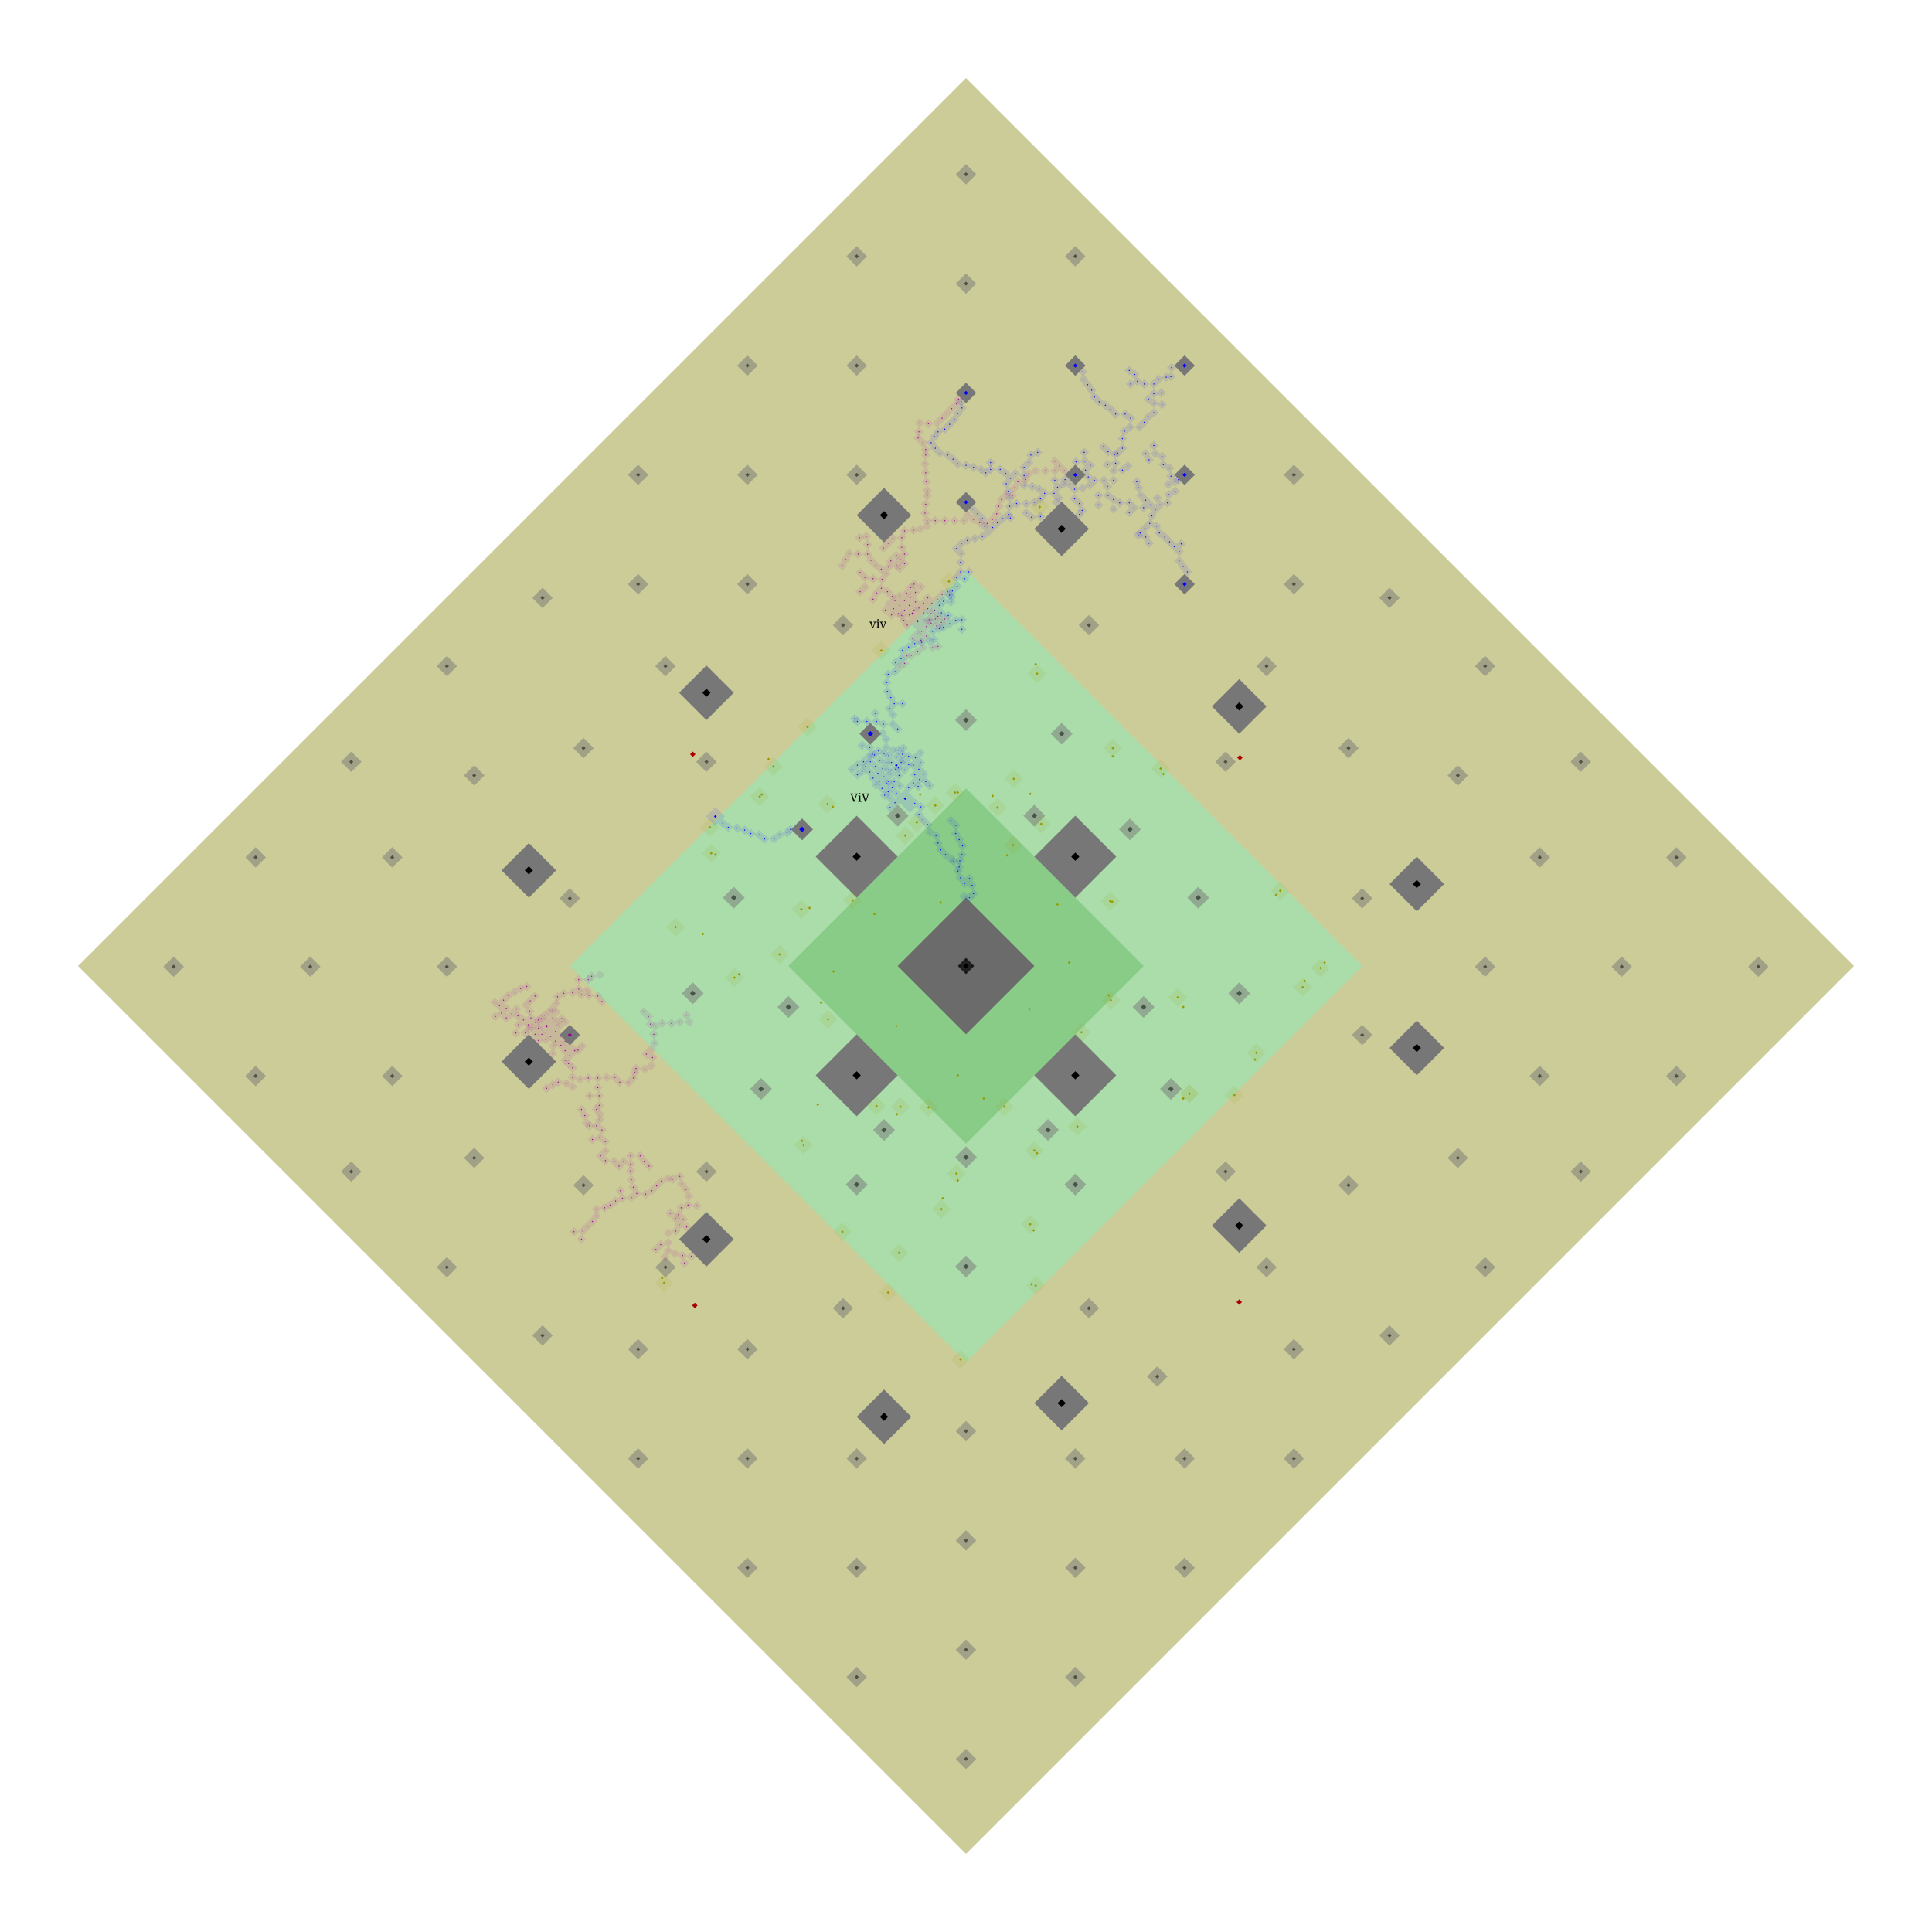
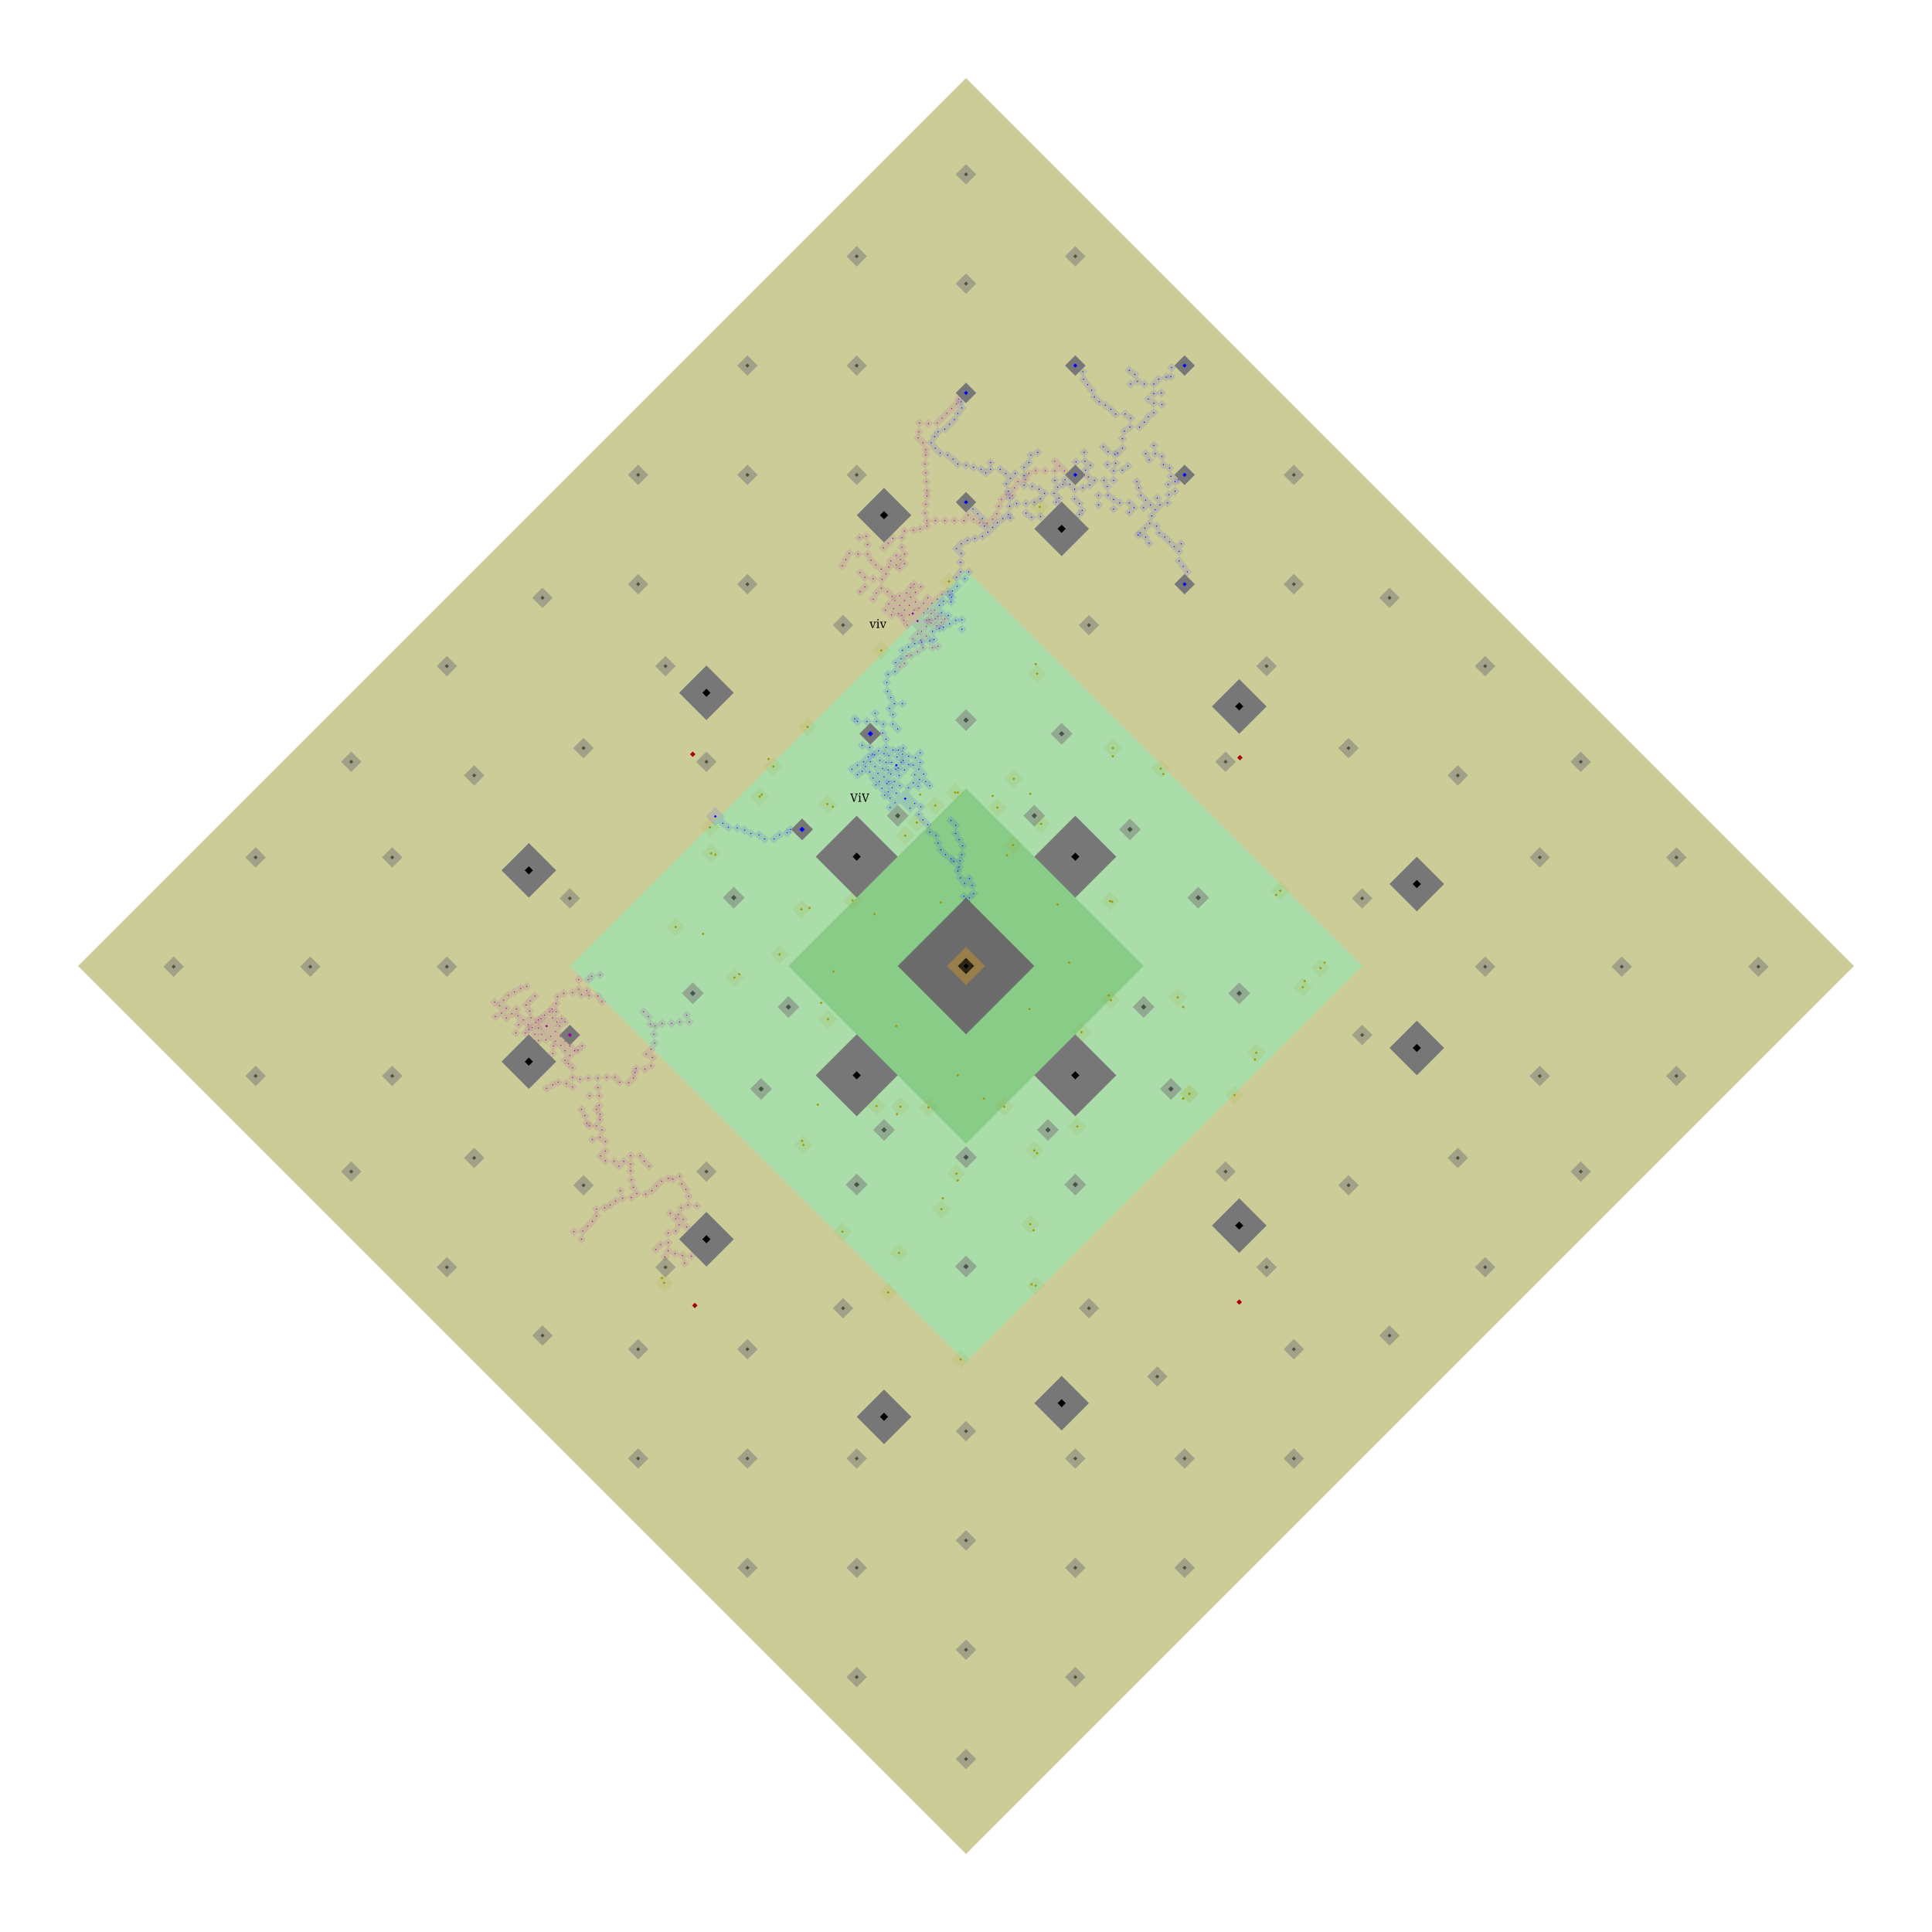
<svg xmlns="http://www.w3.org/2000/svg" id="state-map" version="1.1" viewBox="0 0 2000 2000">
  <style>
svg { background: #aaa; font: 1em serif; }
.concrete { fill: #777; }
.influence { fill-opacity: 0.1; stroke-width: 0; }

.state .labs { fill: #000; fill-opacity: 0.5; }
.state .forts { fill: #000; }
.state .other { fill: #990; }
/*.state .other { display: none; }*/

.viv-1 .alliance { fill: #00f; }
.viv-1 .labs { fill: #00f; }

.viv-2 .alliance { fill: #909; }
.viv-2 .labs { fill: #909; }

.new { fill: #563; }
.old { fill: #900; }
</style>
  <defs>
    <pattern id="capital-grid" width="2%" height="2%">
      <rect x="0" y="0" width="2" height="2" stroke="#000" stroke-width="0.1" class="concrete" />
    </pattern>
    <symbol id="lab1" width="15" height="15">
      <rect x="0" y="0" width="15" height="15" class="concrete" />
      <rect x="6" y="6" width="3" height="3" class="lab" />
    </symbol>
    <symbol id="lab2" width="15" height="15">
      <rect x="0" y="0" width="15" height="15" class="concrete" />
      <rect x="6" y="6" width="3" height="3" class="lab" />
    </symbol>
    <symbol id="lab3" width="16" height="16">
      <rect x="0" y="0" width="16" height="16" class="concrete" />
      <rect x="6" y="6" width="4" height="4" class="lab" />
    </symbol>
    <symbol id="lab4" width="16" height="16">
      <rect x="0" y="0" width="16" height="16" class="concrete" />
      <rect x="6" y="6" width="4" height="4" class="lab" />
    </symbol>
    <symbol id="bunker" width="40" height="40">
      <rect x="0" y="0" width="40" height="40" class="concrete" />
      <rect x="17" y="17" width="6" height="6" class="fort" />
    </symbol>
    <symbol id="facility" width="60" height="60">
      <rect x="0" y="0" width="60" height="60" class="concrete" />
      <rect x="27" y="27" width="6" height="6" class="fort" />
    </symbol>
    <symbol id="hq" width="14" height="14">
      <rect x="0" y="0" width="14" height="14" class="influence" />
      <rect x="6" y="6" width="2" height="2" />
    </symbol>
    <symbol id="trap" width="2" height="2">
      <rect x="0" y="0" width="2" height="2" />
    </symbol>
    <symbol id="tower" width="7" height="7">
      <rect x="0" y="0" width="7" height="7" class="influence" />
      <rect x="3" y="3" width="1" height="1" />
    </symbol>
  </defs>
  <g transform="scale(-1,1) translate(-1650, 350) rotate(-135, 650, 650)">
    <g class="state">
      <rect x="0" y="0" height="1300" width="1300" fill="#cc9" />
      <rect x="360" y="360" height="580" width="580" fill="#ada" />
      <rect x="520" y="520" height="260" width="260" fill="#8c8" />
      <rect x="600" y="600" height="100" width="100" fill="url(#capital-grid)" />
+       <rect x="636" y="636" height="28" width="28" fill="#fa0" fill-opacity="0.3" />
      <rect x="603" y="1003" height="4" width="4" fill="#a00" />
      <rect x="201" y="598" height="4" width="4" fill="#a00" />
      <rect x="602" y="202" height="4" width="4" fill="#a00" />
      <rect x="1001" y="600" height="4" width="4" fill="#a00" />
      <g fill="#000">
        <rect x="644" y="644" height="12" width="12" fill-opacity="0.7" />
        <rect x="645" y="645" height="1" width="1" />
        <rect x="654" y="645" height="1" width="1" />
        <rect x="645" y="654" height="1" width="1" />
        <rect x="654" y="654" height="1" width="1" />
        <rect x="648" y="648" height="4" width="4" />
      </g>
      <g class="forts">
        <use href="#facility" x="620" y="780" />
        <use href="#facility" x="460" y="620" />
        <use href="#facility" x="780" y="620" />
        <use href="#facility" x="620" y="460" />
        <use href="#bunker" x="380" y="1020" />
        <use href="#bunker" x="640" y="1020" />
        <use href="#bunker" x="900" y="1020" />
        <use href="#bunker" x="1020" y="360" />
        <use href="#bunker" x="1020" y="620" />
        <use href="#bunker" x="1020" y="880" />
        <use href="#bunker" x="240" y="360" />
        <use href="#bunker" x="240" y="620" />
        <use href="#bunker" x="240" y="880" />
        <use href="#bunker" x="380" y="240" />
        <use href="#bunker" x="640" y="240" />
        <use href="#bunker" x="900" y="240" />
      </g>
      <g class="labs">
        <use href="#lab1" x="1082" y="522" />
        <use href="#lab1" x="1142" y="422" />
        <use href="#lab1" x="1242" y="482" />
        <use href="#lab1" x="762" y="1242" />
        <use href="#lab1" x="842" y="1162" />
        <use href="#lab1" x="1002" y="1162" />
        <use href="#lab1" x="802" y="42" />
        <use href="#lab1" x="982" y="142" />
        <use href="#lab1" x="1082" y="42" />
        <use href="#lab1" x="862" y="142" />
        <use href="#lab1" x="882" y="302" />
        <use href="#lab1" x="1082" y="1242" />
        <use href="#lab1" x="1242" y="202" />
        <use href="#lab1" x="642" y="1082" />
        <use href="#lab1" x="802" y="982" />
        <use href="#lab1" x="1242" y="1082" />
        <use href="#lab1" x="202" y="642" />
        <use href="#lab1" x="202" y="762" />
        <use href="#lab1" x="122" y="282" />
        <use href="#lab1" x="122" y="442" />
        <use href="#lab1" x="142" y="982" />
        <use href="#lab1" x="42" y="202" />
        <use href="#lab1" x="62" y="62" />
        <use href="#lab1" x="122" y="602" />
        <use href="#lab1" x="202" y="362" />
        <use href="#lab1" x="302" y="482" />
        <use href="#lab1" x="42" y="522" />
        <use href="#lab1" x="202" y="42" />
        <use href="#lab1" x="222" y="222" />
        <use href="#lab1" x="282" y="122" />
        <use href="#lab1" x="1142" y="302" />
        <use href="#lab1" x="42" y="1082" />
        <use href="#lab1" x="1082" y="642" />
        <use href="#lab1" x="1162" y="682" />
        <use href="#lab1" x="1242" y="762" />
        <use href="#lab1" x="982" y="402" />
        <use href="#lab1" x="1222" y="1222" />
        <use href="#lab1" x="162" y="1122" />
        <use href="#lab1" x="302" y="1142" />
        <use href="#lab1" x="402" y="982" />
        <use href="#lab1" x="522" y="42" />
        <use href="#lab1" x="602" y="122" />
        <use href="#lab1" x="642" y="202" />
        <use href="#lab1" x="762" y="202" />
        <use href="#lab1" x="982" y="802" />
        <use href="#lab1" x="422" y="1142" />
        <use href="#lab1" x="42" y="802" />
        <use href="#lab1" x="142" y="862" />
        <use href="#lab1" x="202" y="1242" />
        <use href="#lab1" x="482" y="1242" />
        <use href="#lab1" x="522" y="1082" />
        <use href="#lab1" x="682" y="1162" />
        <use href="#lab1" x="922" y="1082" />
        <use href="#lab1" x="362" y="202" />
        <use href="#lab1" x="442" y="122" />
        <use href="#lab1" x="482" y="302" />
        <use href="#lab1" x="1122" y="162" />
        <use href="#lab2" x="1222" y="602" />
        <use href="#lab2" x="1242" y="342" />
        <use href="#lab2" x="682" y="62" />
        <use href="#lab2" x="922" y="1242" />
        <use href="#lab2" x="942" y="42" />
        <use href="#lab2" x="1022" y="262" />
        <use href="#lab2" x="1142" y="1142" />
        <use href="#lab2" x="602" y="982" />
        <use href="#lab2" x="762" y="1082" />
        <use href="#lab2" x="42" y="942" />
        <use href="#lab2" x="62" y="682" />
        <use href="#lab2" x="262" y="1022" />
        <use href="#lab2" x="302" y="682" />
        <use href="#lab2" x="42" y="362" />
        <use href="#lab2" x="202" y="522" />
        <use href="#lab2" x="302" y="302" />
        <use href="#lab2" x="682" y="302" />
        <use href="#lab2" x="142" y="142" />
        <use href="#lab2" x="982" y="602" />
        <use href="#lab2" x="342" y="1242" />
        <use href="#lab2" x="62" y="1222" />
        <use href="#lab2" x="602" y="1222" />
        <use href="#lab2" x="362" y="42" />
        <use href="#lab2" x="482" y="202" />
        <use href="#lab2" x="1222" y="62" />
        <use href="#lab3" x="822" y="422" />
        <use href="#lab3" x="402" y="562" />
        <use href="#lab3" x="422" y="422" />
        <use href="#lab3" x="822" y="822" />
        <use href="#lab3" x="422" y="822" />
        <use href="#lab3" x="702" y="402" />
        <use href="#lab3" x="402" y="702" />
        <use href="#lab3" x="482" y="742" />
        <use href="#lab3" x="522" y="862" />
        <use href="#lab3" x="862" y="622" />
        <use href="#lab3" x="882" y="742" />
        <use href="#lab3" x="502" y="502" />
        <use href="#lab3" x="562" y="402" />
        <use href="#lab3" x="862" y="522" />
        <use href="#lab4" x="742" y="482" />
        <use href="#lab4" x="702" y="802" />
        <use href="#lab4" x="462" y="582" />
        <use href="#lab4" x="802" y="702" />
        <use href="#lab4" x="582" y="462" />
      </g>
      <g class="other">
        <use href="#hq" x="802" y="692" />
        <use href="#hq" x="679" y="510" />
        <use href="#hq" x="702" y="934" />
        <use href="#hq" x="812" y="936" />
        <use href="#hq" x="347" y="461" />
        <use href="#hq" x="912" y="937" />
        <use href="#hq" x="910" y="695" />
        <use href="#hq" x="901" y="382" />
        <use href="#hq" x="501" y="407" />
        <use href="#hq" x="713" y="386" />
        <use href="#hq" x="724" y="512" />
        <use href="#hq" x="762" y="778" />
        <use href="#hq" x="694" y="783" />
        <use href="#hq" x="660" y="863" />
        <use href="#hq" x="190" y="632" />
        <use href="#hq" x="608" y="774" />
        <use href="#hq" x="492" y="588" />
        <use href="#hq" x="460" y="358" />
        <use href="#hq" x="1033" y="925" />
        <use href="#hq" x="465" y="804" />
        <use href="#hq" x="515" y="788" />
        <use href="#hq" x="351" y="359" />
        <use href="#hq" x="616" y="918" />
        <use href="#hq" x="558" y="458" />
        <use href="#hq" x="874" y="381" />
        <use href="#hq" x="475" y="606" />
        <use href="#hq" x="512" y="567" />
        <use href="#hq" x="393" y="631" />
        <use href="#hq" x="607" y="444" />
        <use href="#hq" x="447" y="483" />
        <use href="#hq" x="792" y="367" />
        <use href="#hq" x="745" y="352" />
        <use href="#hq" x="648" y="930" />
        <use href="#hq" x="930" y="645" />
        <use href="#hq" x="557" y="932" />
        <use href="#hq" x="712" y="784" />
        <use href="#hq" x="928" y="468" />
        <use href="#hq" x="815" y="745" />
        <use href="#hq" x="564" y="805" />
        <use href="#hq" x="713" y="386" />
        <use href="#hq" x="782" y="736" />
        <use href="#hq" x="775" y="465" />
        <use href="#hq" x="738" y="783" />
        <use href="#hq" x="384" y="482" />
        <use href="#hq" x="539" y="912" />
        <use href="#hq" x="503" y="705" />
        <use href="#hq" x="358" y="539" />
        <use href="#hq" x="766" y="697" />
        <use href="#hq" x="484" y="498" />
        <use href="#hq" x="568" y="512" />
        <use href="#hq" x="796" y="585" />
        <use href="#hq" x="459" y="884" />
        <use href="#hq" x="909" y="805" />
        <use href="#trap" x="727" y="576" />
        <use href="#trap" x="664" y="571" />
        <use href="#trap" x="910" y="695" />
        <use href="#trap" x="914" y="389" />
        <use href="#trap" x="505" y="406" />
        <use href="#trap" x="711" y="393" />
        <use href="#trap" x="732" y="523" />
        <use href="#trap" x="770" y="782" />
        <use href="#trap" x="677" y="714" />
        <use href="#trap" x="668" y="863" />
        <use href="#trap" x="198" y="643" />
        <use href="#trap" x="620" y="754" />
        <use href="#trap" x="490" y="591" />
        <use href="#trap" x="464" y="368" />
        <use href="#trap" x="477" y="809" />
        <use href="#trap" x="548" y="742" />
        <use href="#trap" x="625" y="924" />
        <use href="#trap" x="564" y="460" />
        <use href="#trap" x="886" y="390" />
        <use href="#trap" x="554" y="656" />
        <use href="#trap" x="563" y="575" />
        <use href="#trap" x="401" y="641" />
        <use href="#trap" x="462" y="496" />
        <use href="#trap" x="792" y="369" />
        <use href="#trap" x="656" y="945" />
        <use href="#trap" x="934" y="645" />
        <use href="#trap" x="439" y="656" />
        <use href="#trap" x="928" y="474" />
        <use href="#trap" x="822" y="728" />
        <use href="#trap" x="577" y="806" />
        <use href="#trap" x="711" y="393" />
        <use href="#trap" x="793" y="754" />
        <use href="#trap" x="778" y="460" />
        <use href="#trap" x="741" y="808" />
        <use href="#trap" x="547" y="914" />
        <use href="#trap" x="516" y="728" />
        <use href="#trap" x="760" y="700" />
        <use href="#trap" x="486" y="498" />
        <use href="#trap" x="565" y="539" />
        <use href="#trap" x="803" y="589" />
        <use href="#trap" x="761" y="627" />
        <use href="#trap" x="480" y="865" />
        <use href="#trap" x="921" y="819" />
      </g>
    </g>
    <g class="viv-1">
      <g class="alliance">
        <use href="#tower" x="573" y="929" />
        <use href="#tower" x="574" y="922" />
        <use href="#tower" x="580" y="915" />
        <use href="#tower" x="584" y="908" />
        <use href="#tower" x="586" y="901" />
        <use href="#tower" x="591" y="894" />
        <use href="#tower" x="592" y="887" />
        <use href="#tower" x="599" y="880" />
        <use href="#tower" x="606" y="879" />
        <use href="#tower" x="613" y="875" />
        <use href="#tower" x="618" y="875" />
        <use href="#tower" x="696" y="699" />
        <use href="#tower" x="699" y="694" />
        <use href="#tower" x="705" y="694" />
        <use href="#tower" x="706" y="708" />
        <use href="#tower" x="707" y="715" />
        <use href="#tower" x="707" y="818" />
        <use href="#tower" x="707" y="866" />
        <use href="#tower" x="707" y="874" />
        <use href="#tower" x="710" y="701" />
        <use href="#tower" x="710" y="722" />
        <use href="#tower" x="712" y="831" />
        <use href="#tower" x="713" y="708" />
        <use href="#tower" x="713" y="743" />
        <use href="#tower" x="713" y="750" />
        <use href="#tower" x="713" y="845" />
        <use href="#tower" x="713" y="865" />
        <use href="#tower" x="714" y="724" />
        <use href="#tower" x="714" y="732" />
        <use href="#tower" x="714" y="736" />
        <use href="#tower" x="714" y="818" />
        <use href="#tower" x="714" y="825" />
        <use href="#tower" x="714" y="873" />
        <use href="#tower" x="715" y="838" />
        <use href="#tower" x="716" y="757" />
        <use href="#tower" x="716" y="852" />
        <use href="#tower" x="717" y="831" />
        <use href="#tower" x="718" y="771" />
        <use href="#tower" x="718" y="845" />
        <use href="#tower" x="718" y="859" />
        <use href="#tower" x="719" y="728" />
        <use href="#tower" x="719" y="866" />
        <use href="#tower" x="720" y="764" />
        <use href="#tower" x="721" y="803" />
        <use href="#tower" x="721" y="871" />
        <use href="#tower" x="722" y="778" />
        <use href="#tower" x="722" y="785" />
        <use href="#tower" x="722" y="824" />
        <use href="#tower" x="722" y="838" />
        <use href="#tower" x="723" y="792" />
        <use href="#tower" x="723" y="831" />
        <use href="#tower" x="723" y="852" />
        <use href="#tower" x="725" y="731" />
        <use href="#tower" x="725" y="838" />
        <use href="#tower" x="725" y="845" />
        <use href="#tower" x="726" y="859" />
        <use href="#tower" x="726" y="866" />
        <use href="#tower" x="728" y="803" />
        <use href="#tower" x="728" y="871" />
        <use href="#tower" x="729" y="834" />
        <use href="#tower" x="730" y="796" />
        <use href="#tower" x="730" y="827" />
        <use href="#tower" x="730" y="852" />
        <use href="#tower" x="732" y="737" />
        <use href="#tower" x="732" y="842" />
        <use href="#tower" x="732" y="884" />
        <use href="#tower" x="733" y="847" />
        <use href="#tower" x="733" y="870" />
        <use href="#tower" x="734" y="744" />
        <use href="#tower" x="734" y="860" />
        <use href="#tower" x="734" y="868" />
        <use href="#tower" x="735" y="819" />
        <use href="#tower" x="736" y="751" />
        <use href="#tower" x="736" y="877" />
        <use href="#tower" x="737" y="835" />
        <use href="#tower" x="737" y="854" />
        <use href="#tower" x="739" y="842" />
        <use href="#tower" x="740" y="868" />
        <use href="#tower" x="741" y="850" />
        <use href="#tower" x="742" y="757" />
        <use href="#tower" x="742" y="764" />
        <use href="#tower" x="742" y="819" />
        <use href="#tower" x="742" y="841" />
        <use href="#tower" x="742" y="862" />
        <use href="#tower" x="743" y="813" />
        <use href="#tower" x="744" y="857" />
        <use href="#tower" x="745" y="835" />
        <use href="#tower" x="746" y="905" />
        <use href="#tower" x="746" y="909" />
        <use href="#tower" x="748" y="843" />
        <use href="#tower" x="748" y="865" />
        <use href="#tower" x="749" y="817" />
        <use href="#tower" x="749" y="824" />
        <use href="#tower" x="749" y="850" />
        <use href="#tower" x="751" y="843" />
        <use href="#tower" x="751" y="858" />
        <use href="#tower" x="752" y="805" />
        <use href="#tower" x="752" y="811" />
        <use href="#tower" x="752" y="836" />
        <use href="#tower" x="753" y="898" />
        <use href="#tower" x="754" y="871" />
        <use href="#tower" x="755" y="832" />
        <use href="#tower" x="755" y="848" />
        <use href="#tower" x="755" y="854" />
        <use href="#tower" x="756" y="818" />
        <use href="#tower" x="756" y="825" />
        <use href="#tower" x="756" y="878" />
        <use href="#tower" x="758" y="842" />
        <use href="#tower" x="760" y="852" />
        <use href="#tower" x="760" y="891" />
        <use href="#tower" x="762" y="829" />
        <use href="#tower" x="762" y="836" />
        <use href="#tower" x="763" y="884" />
        <use href="#tower" x="765" y="898" />
        <use href="#tower" x="769" y="836" />
        <use href="#tower" x="770" y="870" />
        <use href="#tower" x="770" y="877" />
        <use href="#tower" x="777" y="884" />
        <use href="#tower" x="779" y="891" />
        <use href="#tower" x="786" y="891" />
        <use href="#tower" x="788" y="898" />
        <use href="#tower" x="790" y="905" />
        <use href="#tower" x="792" y="885" />
        <use href="#tower" x="796" y="912" />
        <use href="#tower" x="803" y="917" />
        <use href="#tower" x="810" y="914" />
        <use href="#tower" x="817" y="920" />
        <use href="#tower" x="824" y="919" />
        <use href="#tower" x="831" y="924" />
        <use href="#tower" x="838" y="922" />
        <use href="#tower" x="845" y="920" />
        <use href="#tower" x="851" y="916" />
        <use href="#tower" x="858" y="911" />
        <use href="#tower" x="862" y="909" />
        <use href="#tower" x="867" y="916" />
        <use href="#tower" x="874" y="913" />
        <use href="#tower" x="878" y="911" />
        <use href="#tower" x="885" y="909" />
        <use href="#tower" x="887" y="923" />
        <use href="#tower" x="890" y="896" />
        <use href="#tower" x="890" y="916" />
        <use href="#tower" x="891" y="930" />
        <use href="#tower" x="892" y="907" />
        <use href="#tower" x="897" y="903" />
        <use href="#tower" x="897" y="930" />
        <use href="#tower" x="902" y="924" />
        <use href="#tower" x="906" y="927" />
        <use href="#tower" x="906" y="930" />
        <use href="#tower" x="911" y="931" />
        <use href="#tower" x="918" y="931" />
        <use href="#tower" x="924" y="938" />
        <use href="#tower" x="929" y="931" />
        <use href="#tower" x="931" y="939" />
        <use href="#tower" x="937" y="933" />
        <use href="#tower" x="938" y="946" />
        <use href="#tower" x="945" y="952" />
        <use href="#tower" x="945" y="959" />
        <use href="#tower" x="952" y="959" />
        <use href="#tower" x="959" y="957" />
        <use href="#tower" x="966" y="953" />
        <use href="#tower" x="973" y="949" />
        <use href="#tower" x="980" y="948" />
        <use href="#tower" x="982" y="955" />
        <use href="#tower" x="986" y="962" />
        <use href="#tower" x="986" y="969" />
        <use href="#tower" x="986" y="976" />
        <use href="#tower" x="987" y="948" />
        <use href="#tower" x="994" y="948" />
        <use href="#tower" x="1001" y="947" />
        <use href="#tower" x="1003" y="1041" />
        <use href="#tower" x="1003" y="1048" />
        <use href="#tower" x="1004" y="1055" />
        <use href="#tower" x="1007" y="942" />
        <use href="#tower" x="1007" y="1034" />
        <use href="#tower" x="1008" y="946" />
        <use href="#tower" x="1008" y="1020" />
        <use href="#tower" x="1008" y="1027" />
        <use href="#tower" x="1011" y="1057" />
        <use href="#tower" x="1013" y="1013" />
        <use href="#tower" x="1015" y="951" />
        <use href="#tower" x="1017" y="1006" />
        <use href="#tower" x="1017" y="1058" />
        <use href="#tower" x="1021" y="957" />
        <use href="#tower" x="1021" y="999" />
        <use href="#tower" x="1022" y="934" />
        <use href="#tower" x="1022" y="948" />
        <use href="#tower" x="1022" y="993" />
        <use href="#tower" x="1023" y="927" />
        <use href="#tower" x="1024" y="1055" />
        <use href="#tower" x="1025" y="963" />
        <use href="#tower" x="1028" y="992" />
        <use href="#tower" x="1029" y="941" />
        <use href="#tower" x="1029" y="970" />
        <use href="#tower" x="1030" y="921" />
        <use href="#tower" x="1031" y="1055" />
        <use href="#tower" x="1033" y="997" />
        <use href="#tower" x="1035" y="985" />
        <use href="#tower" x="1036" y="936" />
        <use href="#tower" x="1036" y="971" />
        <use href="#tower" x="1036" y="978" />
        <use href="#tower" x="1038" y="1055" />
        <use href="#tower" x="1041" y="956" />
        <use href="#tower" x="1043" y="934" />
        <use href="#tower" x="1043" y="971" />
        <use href="#tower" x="1045" y="1057" />
        <use href="#tower" x="1046" y="949" />
        <use href="#tower" x="1048" y="963" />
        <use href="#tower" x="1049" y="942" />
        <use href="#tower" x="1050" y="935" />
        <use href="#tower" x="1052" y="920" />
        <use href="#tower" x="1052" y="1058" />
        <use href="#tower" x="1054" y="969" />
        <use href="#tower" x="1056" y="1063" />
        <use href="#tower" x="1057" y="921" />
        <use href="#tower" x="1057" y="928" />
        <use href="#tower" x="1060" y="894" />
        <use href="#tower" x="1061" y="969" />
        <use href="#tower" x="1064" y="930" />
        <use href="#tower" x="1065" y="895" />
        <use href="#tower" x="1067" y="937" />
        <use href="#tower" x="1068" y="902" />
        <use href="#tower" x="1068" y="909" />
        <use href="#tower" x="1068" y="973" />
        <use href="#tower" x="1070" y="928" />
        <use href="#tower" x="1075" y="916" />
        <use href="#tower" x="1075" y="923" />
        <use href="#tower" x="1075" y="930" />
        <use href="#tower" x="1075" y="970" />
        <use href="#tower" x="1081" y="887" />
        <use href="#tower" x="1082" y="911" />
        <use href="#tower" x="1088" y="836" />
        <use href="#tower" x="1088" y="894" />
        <use href="#tower" x="1089" y="873" />
        <use href="#tower" x="1089" y="908" />
        <use href="#tower" x="1090" y="822" />
        <use href="#tower" x="1091" y="836" />
        <use href="#tower" x="1092" y="829" />
        <use href="#tower" x="1094" y="915" />
        <use href="#tower" x="1095" y="887" />
        <use href="#tower" x="1096" y="880" />
        <use href="#tower" x="1096" y="908" />
        <use href="#tower" x="1096" y="935" />
        <use href="#tower" x="1097" y="773" />
        <use href="#tower" x="1097" y="922" />
        <use href="#tower" x="1098" y="780" />
        <use href="#tower" x="1098" y="836" />
        <use href="#tower" x="1098" y="859" />
        <use href="#tower" x="1098" y="873" />
        <use href="#tower" x="1099" y="787" />
        <use href="#tower" x="1101" y="894" />
        <use href="#tower" x="1103" y="901" />
        <use href="#tower" x="1103" y="929" />
        <use href="#tower" x="1104" y="922" />
        <use href="#tower" x="1105" y="822" />
        <use href="#tower" x="1105" y="836" />
        <use href="#tower" x="1105" y="859" />
        <use href="#tower" x="1105" y="866" />
        <use href="#tower" x="1106" y="794" />
        <use href="#tower" x="1106" y="801" />
        <use href="#tower" x="1106" y="808" />
        <use href="#tower" x="1106" y="815" />
        <use href="#tower" x="1108" y="829" />
        <use href="#tower" x="1109" y="936" />
        <use href="#tower" x="1110" y="894" />
        <use href="#tower" x="1112" y="840" />
        <use href="#tower" x="1112" y="852" />
        <use href="#tower" x="1113" y="798" />
        <use href="#tower" x="1117" y="901" />
        <use href="#tower" x="1117" y="910" />
        <use href="#tower" x="1119" y="842" />
        <use href="#tower" x="1119" y="849" />
        <use href="#tower" x="1119" y="856" />
        <use href="#tower" x="1119" y="863" />
        <use href="#tower" x="1123" y="870" />
        <use href="#tower" x="1124" y="895" />
        <use href="#tower" x="1124" y="905" />
        <use href="#tower" x="1126" y="842" />
        <use href="#tower" x="1126" y="876" />
        <use href="#tower" x="1127" y="919" />
        <use href="#tower" x="1127" y="926" />
        <use href="#tower" x="1129" y="849" />
        <use href="#tower" x="1130" y="912" />
        <use href="#tower" x="1131" y="894" />
        <use href="#tower" x="1133" y="838" />
        <use href="#tower" x="1133" y="911" />
        <use href="#tower" x="1140" y="843" />
        <use href="#tower" x="1140" y="911" />
        <use href="#tower" x="1147" y="841" />
        <use href="#tower" x="1147" y="851" />
        <use href="#tower" x="1147" y="918" />
        <use href="#tower" x="1151" y="883" />
        <use href="#tower" x="1153" y="890" />
        <use href="#tower" x="1154" y="848" />
        <use href="#tower" x="1154" y="922" />
        <use href="#tower" x="1155" y="855" />
        <use href="#tower" x="1157" y="962" />
        <use href="#tower" x="1157" y="969" />
        <use href="#tower" x="1158" y="847" />
        <use href="#tower" x="1158" y="869" />
        <use href="#tower" x="1159" y="955" />
        <use href="#tower" x="1160" y="862" />
        <use href="#tower" x="1160" y="883" />
        <use href="#tower" x="1160" y="941" />
        <use href="#tower" x="1160" y="948" />
        <use href="#tower" x="1160" y="976" />
        <use href="#tower" x="1161" y="921" />
        <use href="#tower" x="1161" y="983" />
        <use href="#tower" x="1162" y="990" />
        <use href="#tower" x="1163" y="876" />
        <use href="#tower" x="1165" y="890" />
        <use href="#tower" x="1167" y="934" />
        <use href="#tower" x="1167" y="996" />
        <use href="#tower" x="1168" y="914" />
        <use href="#tower" x="1168" y="927" />
        <use href="#tower" x="1175" y="914" />
        <use href="#tower" x="1182" y="915" />
        <use href="#tower" x="1189" y="914" />
        <use href="#tower" x="1193" y="952" />
        <use href="#tower" x="1195" y="928" />
        <use href="#tower" x="1196" y="921" />
        <use href="#tower" x="1200" y="949" />
        <use href="#tower" x="1201" y="914" />
        <use href="#tower" x="1202" y="963" />
        <use href="#tower" x="1203" y="928" />
        <use href="#tower" x="1203" y="942" />
        <use href="#tower" x="1203" y="956" />
        <use href="#tower" x="1209" y="923" />
        <use href="#tower" x="1210" y="935" />
        <use href="#tower" x="1217" y="935" />
        <use href="#tower" x="1224" y="931" />
        <use href="#tower" x="1228" y="928" />
        <use href="#tower" x="1235" y="934" />
        <use href="#hq" x="569" y="936" />
        <use href="#hq" x="721" y="810" />
        <use href="#trap" x="745" y="847" />
      </g>
      <g class="labs">
        <use href="#lab1" x="1062" y="1062" />
        <use href="#lab1" x="1082" y="922" />
        <use href="#lab1" x="1162" y="842" />
        <use href="#lab1" x="1162" y="1002" />
        <use href="#lab2" x="982" y="982" />
        <use href="#lab2" x="1082" y="762" />
        <use href="#lab2" x="1242" y="922" />
        <use href="#lab3" x="622" y="862" />
        <use href="#lab3" x="742" y="882" />
      </g>
    </g>
    <g class="viv-2">
      <g class="alliance">
        <use href="#tower" x="165" y="728" />
        <use href="#tower" x="165" y="739" />
        <use href="#tower" x="172" y="733" />
        <use href="#tower" x="179" y="733" />
        <use href="#tower" x="186" y="733" />
        <use href="#tower" x="193" y="734" />
        <use href="#tower" x="198" y="739" />
        <use href="#tower" x="205" y="734" />
        <use href="#tower" x="211" y="732" />
        <use href="#tower" x="212" y="666" />
        <use href="#tower" x="213" y="654" />
        <use href="#tower" x="218" y="731" />
        <use href="#tower" x="219" y="666" />
        <use href="#tower" x="220" y="656" />
        <use href="#tower" x="223" y="635" />
        <use href="#tower" x="223" y="649" />
        <use href="#tower" x="225" y="728" />
        <use href="#tower" x="226" y="662" />
        <use href="#tower" x="227" y="642" />
        <use href="#tower" x="229" y="735" />
        <use href="#tower" x="232" y="722" />
        <use href="#tower" x="233" y="635" />
        <use href="#tower" x="233" y="669" />
        <use href="#tower" x="239" y="721" />
        <use href="#tower" x="240" y="665" />
        <use href="#tower" x="240" y="768" />
        <use href="#tower" x="240" y="775" />
        <use href="#tower" x="241" y="728" />
        <use href="#tower" x="245" y="714" />
        <use href="#tower" x="245" y="735" />
        <use href="#tower" x="246" y="754" />
        <use href="#tower" x="246" y="761" />
        <use href="#tower" x="246" y="793" />
        <use href="#tower" x="247" y="667" />
        <use href="#tower" x="247" y="775" />
        <use href="#tower" x="249" y="674" />
        <use href="#tower" x="249" y="682" />
        <use href="#tower" x="250" y="864" />
        <use href="#tower" x="251" y="660" />
        <use href="#tower" x="251" y="742" />
        <use href="#tower" x="252" y="712" />
        <use href="#tower" x="253" y="754" />
        <use href="#tower" x="253" y="789" />
        <use href="#tower" x="254" y="668" />
        <use href="#tower" x="254" y="675" />
        <use href="#tower" x="254" y="782" />
        <use href="#tower" x="254" y="805" />
        <use href="#tower" x="254" y="809" />
        <use href="#tower" x="256" y="747" />
        <use href="#tower" x="257" y="862" />
        <use href="#tower" x="258" y="816" />
        <use href="#tower" x="259" y="712" />
        <use href="#tower" x="259" y="800" />
        <use href="#tower" x="260" y="793" />
        <use href="#tower" x="260" y="823" />
        <use href="#tower" x="261" y="678" />
        <use href="#tower" x="262" y="753" />
        <use href="#tower" x="263" y="860" />
        <use href="#tower" x="265" y="954" />
        <use href="#tower" x="266" y="712" />
        <use href="#tower" x="266" y="802" />
        <use href="#tower" x="268" y="675" />
        <use href="#tower" x="268" y="732" />
        <use href="#tower" x="268" y="739" />
        <use href="#tower" x="268" y="853" />
        <use href="#tower" x="268" y="927" />
        <use href="#tower" x="269" y="746" />
        <use href="#tower" x="270" y="806" />
        <use href="#tower" x="270" y="846" />
        <use href="#tower" x="271" y="812" />
        <use href="#tower" x="272" y="945" />
        <use href="#tower" x="272" y="952" />
        <use href="#tower" x="273" y="709" />
        <use href="#tower" x="274" y="668" />
        <use href="#tower" x="275" y="681" />
        <use href="#tower" x="275" y="920" />
        <use href="#tower" x="275" y="965" />
        <use href="#tower" x="276" y="705" />
        <use href="#tower" x="276" y="813" />
        <use href="#tower" x="276" y="827" />
        <use href="#tower" x="276" y="931" />
        <use href="#tower" x="276" y="959" />
        <use href="#tower" x="277" y="853" />
        <use href="#tower" x="278" y="688" />
        <use href="#tower" x="279" y="695" />
        <use href="#tower" x="279" y="905" />
        <use href="#tower" x="279" y="944" />
        <use href="#tower" x="279" y="952" />
        <use href="#tower" x="280" y="885" />
        <use href="#tower" x="280" y="920" />
        <use href="#tower" x="281" y="846" />
        <use href="#tower" x="281" y="912" />
        <use href="#tower" x="282" y="938" />
        <use href="#tower" x="283" y="702" />
        <use href="#tower" x="283" y="820" />
        <use href="#tower" x="283" y="924" />
        <use href="#tower" x="283" y="931" />
        <use href="#tower" x="283" y="960" />
        <use href="#tower" x="284" y="860" />
        <use href="#tower" x="284" y="866" />
        <use href="#tower" x="284" y="871" />
        <use href="#tower" x="284" y="919" />
        <use href="#tower" x="285" y="900" />
        <use href="#tower" x="286" y="890" />
        <use href="#tower" x="286" y="907" />
        <use href="#tower" x="286" y="944" />
        <use href="#tower" x="288" y="827" />
        <use href="#tower" x="288" y="841" />
        <use href="#tower" x="288" y="914" />
        <use href="#tower" x="290" y="920" />
        <use href="#tower" x="290" y="927" />
        <use href="#tower" x="290" y="960" />
        <use href="#tower" x="291" y="871" />
        <use href="#tower" x="291" y="878" />
        <use href="#tower" x="291" y="892" />
        <use href="#tower" x="291" y="899" />
        <use href="#tower" x="292" y="885" />
        <use href="#tower" x="294" y="920" />
        <use href="#tower" x="294" y="933" />
        <use href="#tower" x="295" y="834" />
        <use href="#tower" x="296" y="940" />
        <use href="#tower" x="297" y="919" />
        <use href="#tower" x="297" y="958" />
        <use href="#tower" x="298" y="871" />
        <use href="#tower" x="298" y="878" />
        <use href="#tower" x="298" y="885" />
        <use href="#tower" x="298" y="892" />
        <use href="#tower" x="298" y="899" />
        <use href="#tower" x="301" y="869" />
        <use href="#tower" x="302" y="828" />
        <use href="#tower" x="302" y="919" />
        <use href="#tower" x="302" y="940" />
        <use href="#tower" x="304" y="956" />
        <use href="#tower" x="305" y="900" />
        <use href="#tower" x="306" y="905" />
        <use href="#tower" x="306" y="911" />
        <use href="#tower" x="307" y="869" />
        <use href="#tower" x="308" y="815" />
        <use href="#tower" x="308" y="822" />
        <use href="#tower" x="308" y="918" />
        <use href="#tower" x="309" y="940" />
        <use href="#tower" x="310" y="953" />
        <use href="#tower" x="312" y="899" />
        <use href="#tower" x="312" y="904" />
        <use href="#tower" x="312" y="918" />
        <use href="#tower" x="313" y="913" />
        <use href="#tower" x="314" y="808" />
        <use href="#tower" x="319" y="919" />
        <use href="#tower" x="321" y="808" />
        <use href="#tower" x="325" y="923" />
        <use href="#tower" x="326" y="811" />
        <use href="#tower" x="330" y="813" />
        <use href="#tower" x="332" y="921" />
        <use href="#tower" x="336" y="806" />
        <use href="#tower" x="339" y="915" />
        <use href="#tower" x="343" y="804" />
        <use href="#tower" x="344" y="907" />
        <use href="#tower" x="346" y="913" />
        <use href="#tower" x="348" y="816" />
        <use href="#tower" x="349" y="901" />
        <use href="#tower" x="350" y="809" />
        <use href="#tower" x="351" y="906" />
        <use href="#tower" x="353" y="920" />
        <use href="#tower" x="354" y="887" />
        <use href="#tower" x="355" y="816" />
        <use href="#tower" x="355" y="894" />
        <use href="#tower" x="360" y="913" />
        <use href="#tower" x="362" y="818" />
        <use href="#tower" x="365" y="913" />
        <use href="#tower" x="368" y="825" />
        <use href="#tower" x="372" y="908" />
        <use href="#tower" x="373" y="835" />
        <use href="#tower" x="375" y="830" />
        <use href="#tower" x="377" y="842" />
        <use href="#tower" x="377" y="849" />
        <use href="#tower" x="382" y="827" />
        <use href="#tower" x="389" y="820" />
        <use href="#tower" x="396" y="815" />
        <use href="#tower" x="403" y="808" />
        <use href="#tower" x="406" y="815" />
        <use href="#tower" x="817" y="914" />
        <use href="#tower" x="823" y="913" />
        <use href="#tower" x="830" y="917" />
        <use href="#tower" x="834" y="914" />
        <use href="#tower" x="841" y="912" />
        <use href="#tower" x="843" y="998" />
        <use href="#tower" x="847" y="925" />
        <use href="#tower" x="847" y="983" />
        <use href="#tower" x="848" y="911" />
        <use href="#tower" x="848" y="966" />
        <use href="#tower" x="849" y="958" />
        <use href="#tower" x="849" y="1030" />
        <use href="#tower" x="850" y="998" />
        <use href="#tower" x="852" y="918" />
        <use href="#tower" x="853" y="939" />
        <use href="#tower" x="854" y="925" />
        <use href="#tower" x="854" y="945" />
        <use href="#tower" x="854" y="985" />
        <use href="#tower" x="855" y="904" />
        <use href="#tower" x="855" y="954" />
        <use href="#tower" x="855" y="961" />
        <use href="#tower" x="855" y="968" />
        <use href="#tower" x="856" y="950" />
        <use href="#tower" x="856" y="1032" />
        <use href="#tower" x="857" y="1005" />
        <use href="#tower" x="857" y="1012" />
        <use href="#tower" x="859" y="917" />
        <use href="#tower" x="859" y="924" />
        <use href="#tower" x="860" y="901" />
        <use href="#tower" x="861" y="985" />
        <use href="#tower" x="862" y="945" />
        <use href="#tower" x="862" y="952" />
        <use href="#tower" x="862" y="959" />
        <use href="#tower" x="862" y="966" />
        <use href="#tower" x="862" y="998" />
        <use href="#tower" x="863" y="971" />
        <use href="#tower" x="863" y="978" />
        <use href="#tower" x="863" y="1034" />
        <use href="#tower" x="866" y="924" />
        <use href="#tower" x="868" y="991" />
        <use href="#tower" x="869" y="945" />
        <use href="#tower" x="869" y="952" />
        <use href="#tower" x="869" y="959" />
        <use href="#tower" x="869" y="966" />
        <use href="#tower" x="869" y="1027" />
        <use href="#tower" x="871" y="928" />
        <use href="#tower" x="872" y="923" />
        <use href="#tower" x="873" y="927" />
        <use href="#tower" x="874" y="917" />
        <use href="#tower" x="874" y="936" />
        <use href="#tower" x="874" y="943" />
        <use href="#tower" x="874" y="1006" />
        <use href="#tower" x="874" y="1013" />
        <use href="#tower" x="875" y="992" />
        <use href="#tower" x="875" y="999" />
        <use href="#tower" x="876" y="950" />
        <use href="#tower" x="876" y="957" />
        <use href="#tower" x="876" y="963" />
        <use href="#tower" x="876" y="1020" />
        <use href="#tower" x="878" y="923" />
        <use href="#tower" x="879" y="930" />
        <use href="#tower" x="880" y="916" />
        <use href="#tower" x="880" y="936" />
        <use href="#tower" x="881" y="943" />
        <use href="#tower" x="882" y="923" />
        <use href="#tower" x="882" y="995" />
        <use href="#tower" x="882" y="1038" />
        <use href="#tower" x="883" y="957" />
        <use href="#tower" x="883" y="964" />
        <use href="#tower" x="883" y="1027" />
        <use href="#tower" x="884" y="930" />
        <use href="#tower" x="885" y="916" />
        <use href="#tower" x="887" y="937" />
        <use href="#tower" x="888" y="944" />
        <use href="#tower" x="888" y="964" />
        <use href="#tower" x="888" y="998" />
        <use href="#tower" x="888" y="1034" />
        <use href="#tower" x="889" y="986" />
        <use href="#tower" x="889" y="991" />
        <use href="#tower" x="891" y="957" />
        <use href="#tower" x="892" y="1013" />
        <use href="#tower" x="894" y="936" />
        <use href="#tower" x="896" y="986" />
        <use href="#tower" x="896" y="992" />
        <use href="#tower" x="896" y="998" />
        <use href="#tower" x="899" y="1013" />
        <use href="#tower" x="901" y="936" />
        <use href="#tower" x="903" y="993" />
        <use href="#tower" x="906" y="1000" />
        <use href="#tower" x="906" y="1013" />
        <use href="#tower" x="907" y="934" />
        <use href="#tower" x="913" y="1007" />
        <use href="#tower" x="920" y="1010" />
        <use href="#tower" x="927" y="1004" />
        <use href="#tower" x="933" y="1000" />
        <use href="#tower" x="940" y="997" />
        <use href="#tower" x="944" y="1001" />
        <use href="#tower" x="948" y="1008" />
        <use href="#tower" x="950" y="995" />
        <use href="#tower" x="955" y="1014" />
        <use href="#tower" x="957" y="988" />
        <use href="#tower" x="962" y="1019" />
        <use href="#tower" x="964" y="981" />
        <use href="#tower" x="966" y="1023" />
        <use href="#tower" x="971" y="974" />
        <use href="#tower" x="972" y="1030" />
        <use href="#tower" x="978" y="975" />
        <use href="#tower" x="978" y="1037" />
        <use href="#tower" x="979" y="968" />
        <use href="#tower" x="981" y="961" />
        <use href="#tower" x="984" y="1044" />
        <use href="#tower" x="986" y="955" />
        <use href="#tower" x="991" y="1050" />
        <use href="#tower" x="993" y="954" />
        <use href="#tower" x="995" y="1054" />
        <use href="#tower" x="998" y="1061" />
        <use href="#tower" x="998" y="1068" />
        <use href="#tower" x="1000" y="955" />
        <use href="#tower" x="1003" y="1072" />
        <use href="#tower" x="1007" y="959" />
        <use href="#tower" x="1010" y="1078" />
        <use href="#tower" x="1014" y="962" />
        <use href="#tower" x="1016" y="1071" />
        <use href="#tower" x="1021" y="962" />
        <use href="#tower" x="1023" y="1065" />
        <use href="#tower" x="1025" y="957" />
        <use href="#tower" x="1030" y="1065" />
        <use href="#tower" x="1032" y="961" />
        <use href="#tower" x="1037" y="1065" />
        <use href="#tower" x="1039" y="963" />
        <use href="#tower" x="1044" y="1065" />
        <use href="#tower" x="1046" y="959" />
        <use href="#tower" x="1051" y="1065" />
        <use href="#tower" x="1053" y="961" />
        <use href="#tower" x="1056" y="1067" />
        <use href="#tower" x="1060" y="958" />
        <use href="#tower" x="1067" y="951" />
        <use href="#tower" x="1074" y="944" />
        <use href="#tower" x="1081" y="937" />
        <use href="#tower" x="1081" y="944" />
        <use href="#tower" x="1081" y="951" />
        <use href="#hq" x="292" y="906" />
        <use href="#hq" x="860" y="931" />
        <use href="#trap" x="868" y="946" />
      </g>
      <g class="labs">
        <use href="#lab1" x="302" y="882" />
      </g>
    </g>
  </g>
  <text x="880" y="830">ViV</text>
  <text x="900" y="650">viv</text>
</svg>
